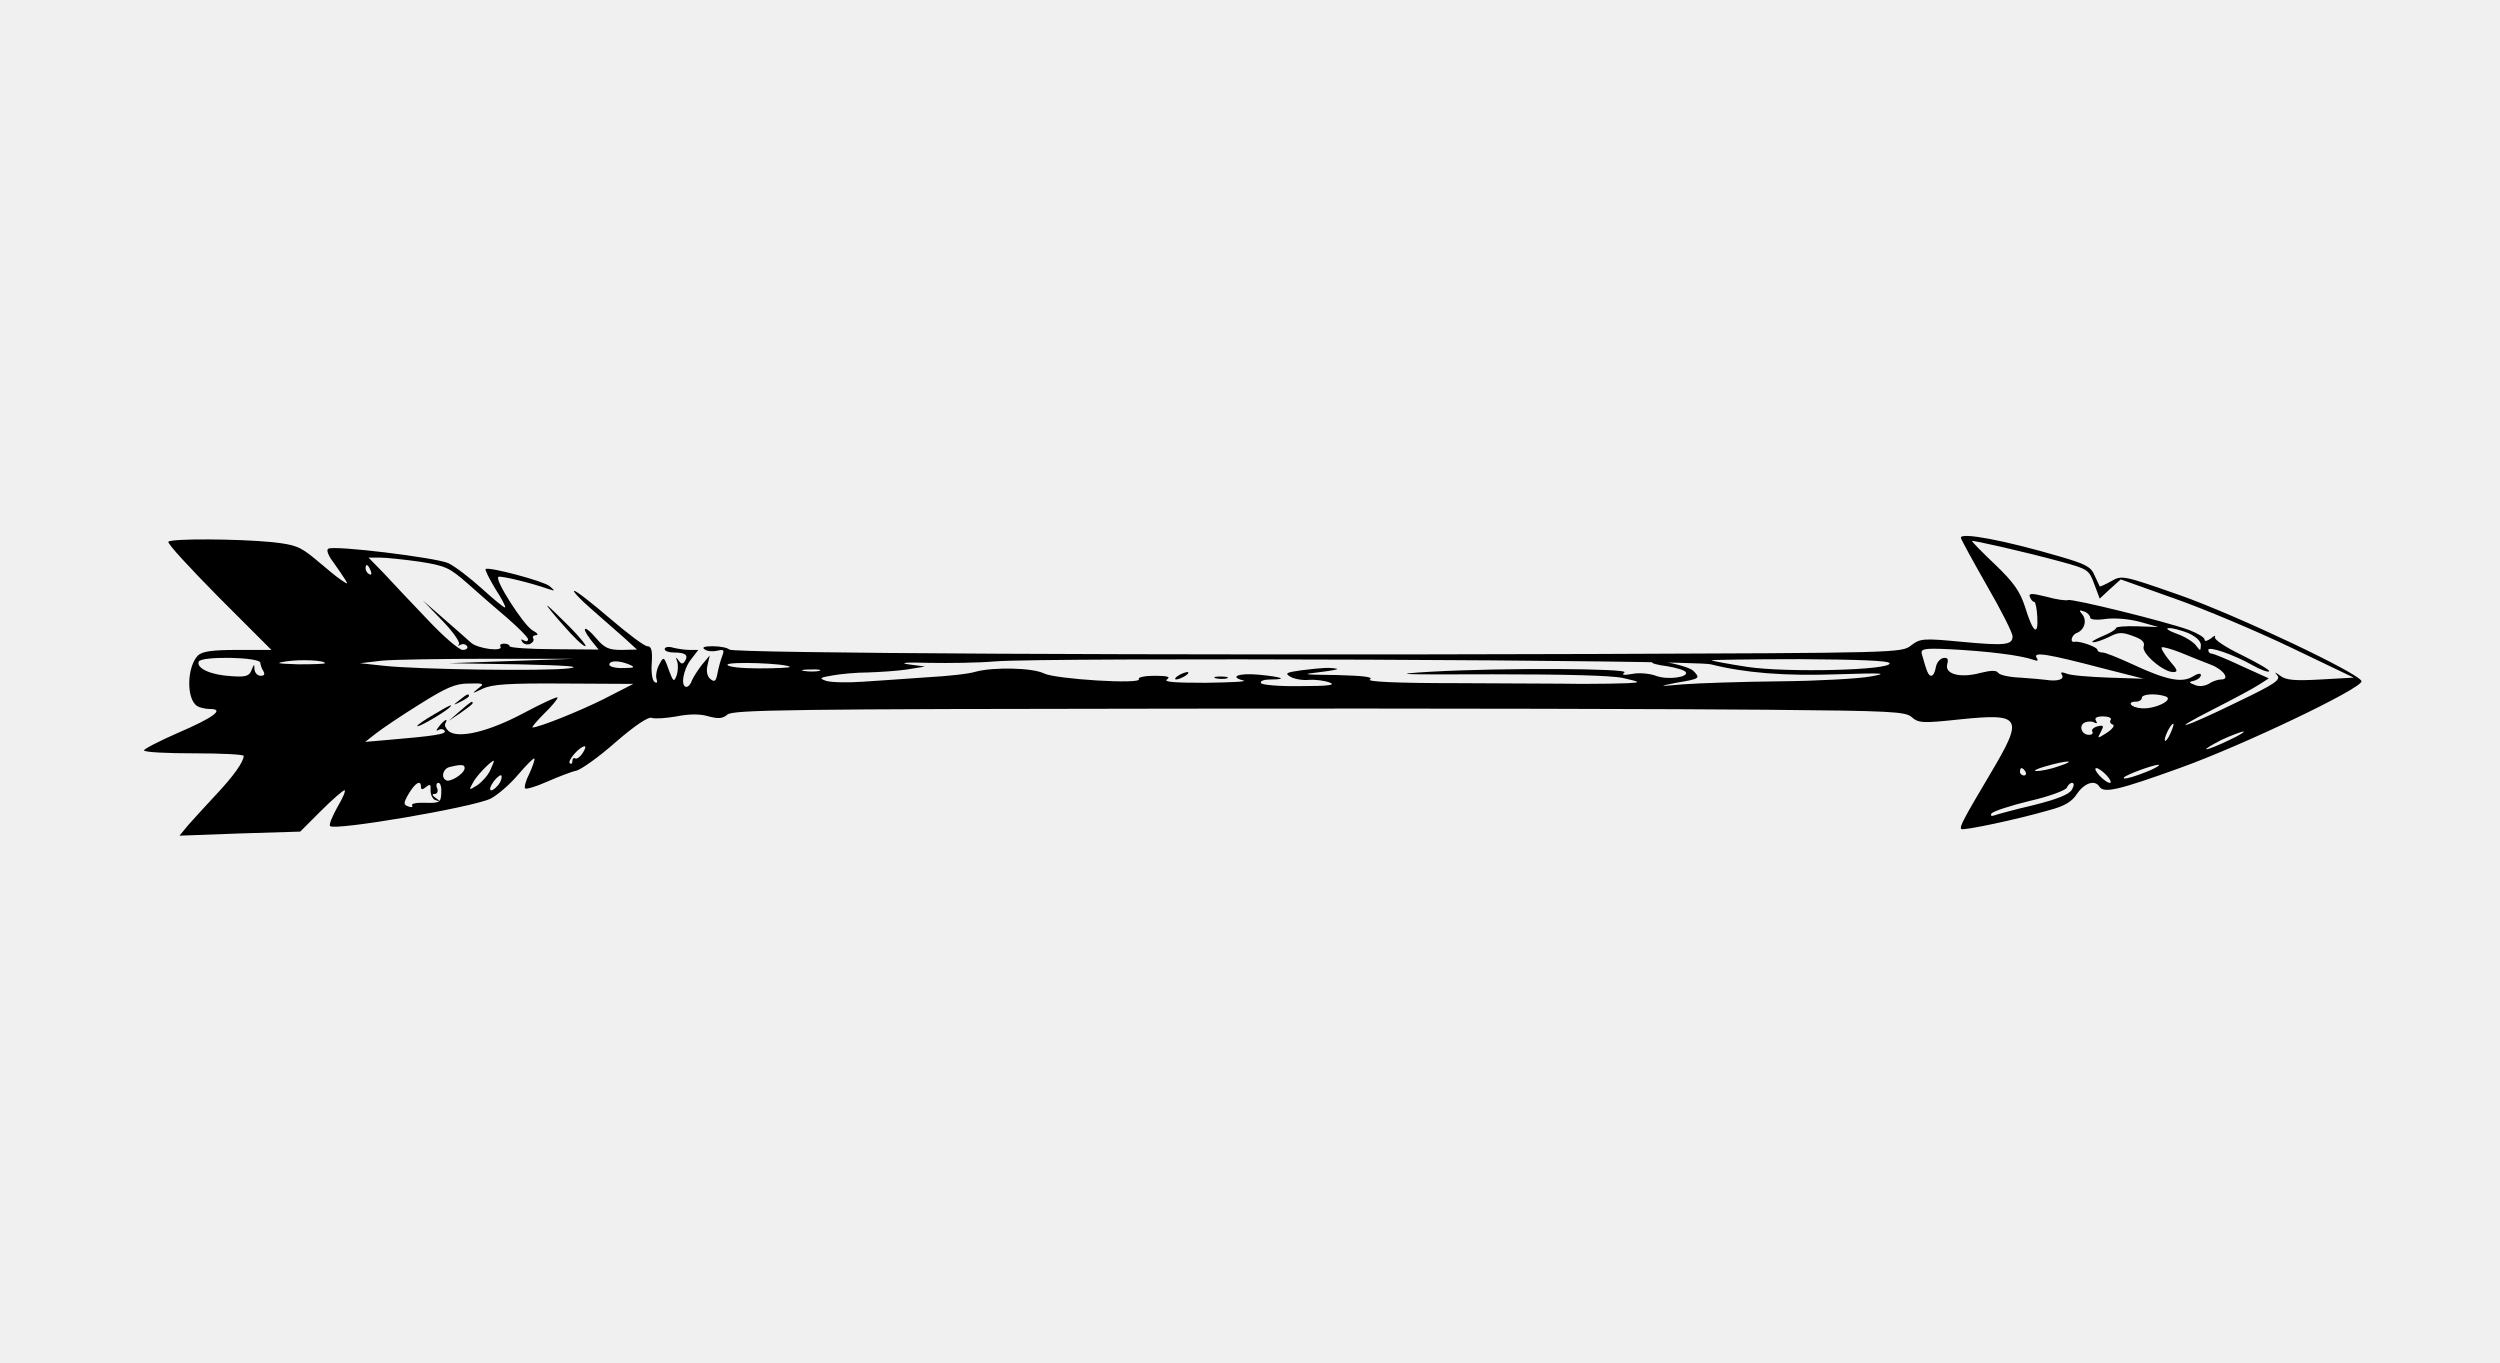
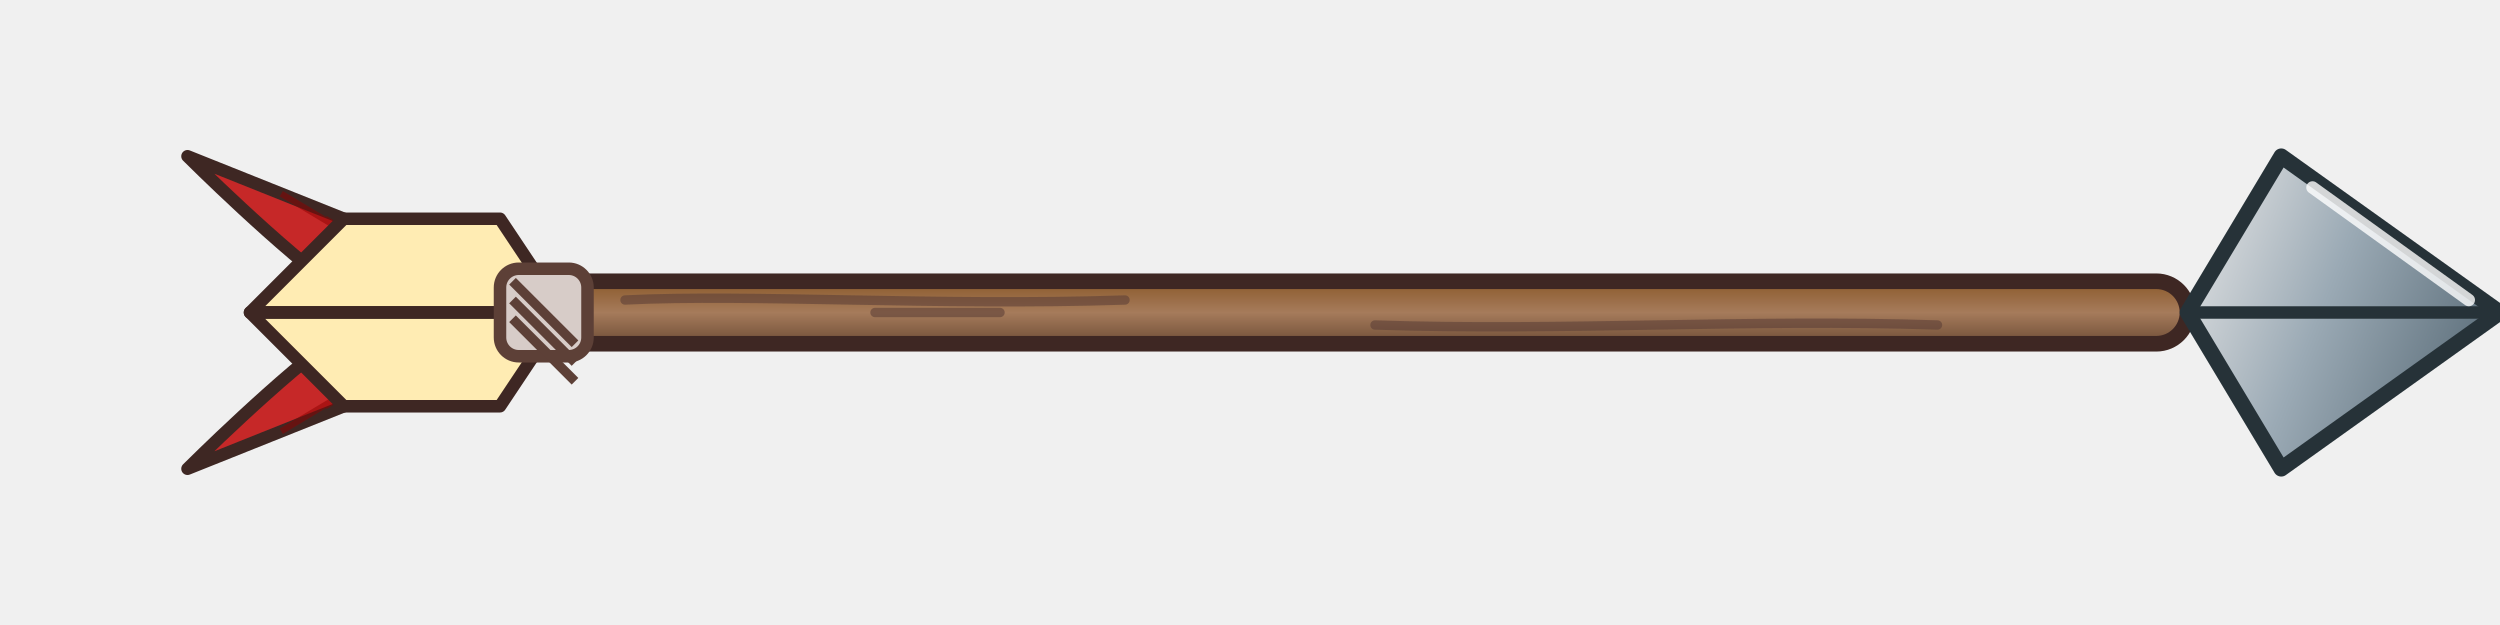
- <svg xmlns="http://www.w3.org/2000/svg" version="1.0" width="677pt" height="369pt" viewBox="0 0 677 369" preserveAspectRatio="xMidYMid meet">
-   <g transform="translate(0,369) scale(0.1,-0.1)" fill="#000000" stroke="none">
-     <path d="M5310 2234 c0 -4 32 -62 70 -129 39 -67 70 -129 70 -138 0 -24 -20 -26 -138 -15 -105 10 -112 9 -137 -10 -25 -20 -38 -20 -863 -23 -1196 -4 -2325 2 -2337 12 -5 5 -25 9 -45 9 -23 0 -31 -3 -21 -9 7 -5 22 -6 34 -3 17 4 19 2 13 -14 -4 -10 -10 -31 -13 -47 -4 -22 -8 -25 -19 -16 -9 7 -12 21 -8 38 l6 26 -21 -25 c-11 -14 -23 -33 -27 -42 -3 -10 -10 -18 -15 -18 -17 0 -9 47 12 74 l20 26 -23 0 c-13 0 -33 3 -45 6 -13 4 -23 2 -23 -4 0 -5 11 -9 25 -9 31 0 40 -7 30 -23 -6 -9 -10 -9 -17 1 -8 11 -9 10 -4 -3 3 -10 2 -27 -2 -38 -7 -18 -9 -16 -21 16 -13 37 -14 37 -26 14 -7 -13 -10 -31 -7 -39 3 -9 1 -12 -5 -8 -7 4 -10 27 -8 52 2 34 -1 45 -12 45 -8 0 -53 34 -101 75 -48 41 -91 75 -97 75 -5 0 15 -22 45 -48 30 -26 70 -62 90 -79 l35 -32 -42 -1 c-34 0 -46 5 -68 31 -31 37 -44 34 -15 -4 l21 -26 -121 1 c-66 0 -120 4 -120 8 0 4 -7 7 -15 7 -8 0 -12 -3 -10 -7 10 -16 -62 -7 -80 10 -11 10 -45 40 -75 66 l-55 48 53 -55 c29 -30 49 -59 45 -64 -5 -4 -3 -5 4 -1 6 3 14 2 18 -4 3 -5 -2 -10 -12 -10 -10 0 -53 37 -96 83 -43 45 -96 101 -118 125 l-41 42 31 0 c16 0 65 -5 107 -11 70 -11 81 -16 129 -58 28 -25 77 -68 108 -94 31 -27 57 -53 57 -58 0 -6 -5 -7 -12 -3 -7 4 -8 3 -4 -4 4 -6 13 -9 21 -6 8 4 12 10 9 15 -3 5 1 9 8 9 7 1 3 6 -10 13 -25 15 -105 140 -92 145 8 3 90 -17 135 -33 19 -6 19 -6 3 8 -18 14 -165 53 -173 46 -2 -3 10 -26 26 -53 17 -26 29 -49 27 -51 -2 -2 -30 21 -63 51 -33 30 -74 61 -91 69 -34 15 -310 49 -325 39 -6 -3 0 -19 14 -37 13 -18 27 -39 32 -47 8 -13 7 -13 -12 0 -12 8 -42 33 -68 55 -42 35 -55 40 -119 47 -93 9 -271 10 -280 1 -4 -4 58 -71 136 -150 l143 -143 -92 0 c-69 0 -95 -4 -107 -15 -30 -31 -32 -118 -2 -137 6 -4 22 -8 35 -8 40 0 10 -23 -88 -65 -50 -22 -91 -43 -91 -47 0 -5 61 -8 135 -8 74 0 135 -3 135 -7 -1 -17 -27 -54 -75 -105 -27 -29 -61 -66 -75 -82 l-24 -29 163 6 164 5 56 56 c31 31 60 56 64 56 4 0 -4 -20 -19 -45 -14 -25 -24 -49 -20 -52 13 -13 382 50 434 74 18 9 52 38 74 64 23 27 43 47 45 45 2 -2 -4 -20 -13 -40 -10 -19 -15 -38 -12 -41 3 -3 30 5 59 18 30 13 65 27 80 30 14 4 62 38 107 78 51 44 88 69 97 65 8 -3 39 -1 67 4 35 7 65 7 87 0 27 -7 38 -6 51 5 14 13 177 15 1231 16 668 1 1381 -1 1586 -3 335 -3 373 -5 390 -20 18 -16 29 -17 131 -6 167 17 173 6 82 -147 -73 -123 -84 -144 -79 -150 5 -5 152 26 238 51 42 11 62 23 76 45 20 29 48 38 60 19 12 -19 51 -10 220 51 167 60 490 214 490 234 0 19 -340 180 -494 234 -152 53 -155 54 -184 37 -16 -9 -30 -15 -31 -14 -1 2 -7 15 -14 30 -9 23 -25 31 -94 51 -150 44 -268 66 -268 51z m271 -65 c73 -20 76 -22 90 -60 l15 -40 28 26 29 26 146 -52 c80 -28 222 -88 316 -133 l169 -81 -89 -5 c-70 -4 -95 -2 -110 10 -15 11 -17 11 -8 1 10 -12 -8 -24 -106 -71 -149 -73 -198 -87 -66 -20 55 28 111 58 124 67 l25 16 -73 33 c-40 19 -77 34 -82 34 -5 0 -9 4 -9 10 0 11 68 -12 121 -42 21 -12 41 -19 44 -16 3 3 -30 22 -74 44 -44 21 -77 43 -73 49 3 5 -2 4 -11 -4 -10 -7 -17 -9 -17 -3 0 6 -19 17 -42 26 -63 23 -319 86 -328 81 -4 -2 -30 1 -58 9 -41 10 -49 10 -45 -1 3 -7 8 -13 12 -13 3 0 7 -18 8 -41 3 -54 -12 -42 -33 27 -14 43 -31 67 -81 115 -35 33 -63 62 -63 64 0 3 142 -29 241 -56z m-4577 -25 c3 -8 2 -12 -4 -9 -6 3 -10 10 -10 16 0 14 7 11 14 -7z m4656 -126 c0 -6 17 -8 43 -4 25 3 62 0 92 -8 l50 -14 -57 2 c-32 1 -58 -1 -58 -5 0 -4 -17 -14 -37 -22 -21 -9 -32 -16 -25 -16 7 -1 26 6 43 14 25 13 35 14 64 3 26 -9 34 -17 30 -29 -6 -18 53 -69 80 -69 14 0 12 6 -10 31 -14 17 -24 34 -21 36 2 2 26 -4 53 -15 26 -11 62 -25 80 -32 34 -13 53 -40 28 -40 -9 0 -24 -5 -34 -12 -11 -6 -26 -8 -37 -3 -18 7 -18 8 -1 12 9 3 17 9 17 15 0 6 -9 4 -22 -4 -29 -18 -71 -10 -163 33 -39 18 -76 33 -82 32 -7 0 -13 3 -13 7 0 8 -49 25 -62 22 -14 -3 -8 19 6 24 21 8 28 34 15 50 -10 12 -9 13 5 8 9 -3 16 -11 16 -16z m265 -42 c22 -10 35 -22 35 -33 -1 -17 -1 -17 -14 0 -7 9 -31 24 -52 31 -22 8 -31 15 -21 15 10 1 33 -6 52 -13z m-505 -56 c36 -4 74 -12 84 -16 14 -5 17 -4 11 5 -10 17 31 10 180 -29 l110 -28 -95 3 c-52 2 -104 6 -114 11 -14 5 -17 4 -12 -4 7 -12 -13 -18 -44 -13 -8 1 -39 4 -69 6 -29 1 -56 7 -60 13 -4 7 -19 7 -47 0 -55 -15 -98 -4 -91 23 4 15 1 19 -11 17 -9 -2 -18 -13 -20 -26 -2 -12 -7 -22 -12 -22 -8 0 -12 10 -26 60 -3 13 8 15 74 12 42 -2 106 -7 142 -12z m-4715 -25 c0 -5 4 -16 8 -22 5 -9 3 -13 -7 -13 -9 0 -16 8 -17 18 0 15 -1 14 -8 -3 -6 -16 -16 -19 -55 -16 -55 3 -94 21 -88 39 5 16 167 13 167 -3z m175 -1 c0 -2 -33 -3 -72 -3 -58 2 -65 3 -33 8 39 6 105 3 105 -5z m505 6 l-170 -6 190 -3 c131 -3 173 -6 135 -11 -65 -8 -408 -3 -500 7 l-65 7 60 7 c33 3 164 5 290 5 l230 0 -170 -6z m3248 -9 c91 -23 198 -32 342 -27 127 4 141 3 90 -6 -33 -6 -143 -12 -245 -13 -102 -1 -219 -5 -260 -8 -70 -6 -71 -6 -21 4 65 11 66 12 47 32 -14 14 -103 33 -112 24 -3 -3 15 -8 40 -11 25 -4 48 -11 51 -16 9 -14 -50 -22 -81 -10 -16 6 -45 9 -64 5 -23 -4 -30 -3 -21 4 17 11 -329 13 -524 2 -116 -7 -87 -8 165 -7 194 0 323 -3 355 -10 48 -11 49 -12 15 -14 -19 -1 -75 -2 -125 -2 -49 1 -202 1 -340 2 -164 0 -245 4 -235 10 10 7 -19 10 -90 12 -94 1 -98 2 -45 8 33 4 53 8 45 9 -20 4 -36 3 -95 -4 -42 -6 -47 -8 -30 -18 11 -6 34 -10 50 -8 17 1 41 -2 55 -7 19 -7 -1 -10 -77 -10 -56 -1 -105 3 -108 8 -4 6 8 10 26 10 48 0 31 7 -33 13 -54 5 -81 -6 -40 -16 9 -3 -37 -5 -103 -6 -81 0 -115 2 -105 9 11 7 2 10 -33 10 -27 0 -46 -4 -43 -9 9 -15 -225 0 -256 15 -31 16 -138 18 -186 5 -18 -6 -76 -12 -130 -15 -53 -4 -131 -9 -174 -12 -42 -3 -87 -2 -100 2 -21 7 -19 9 17 15 22 4 65 8 96 8 31 1 78 4 105 8 l49 8 -45 6 c-27 4 -5 6 55 4 55 -1 136 0 180 4 144 11 1893 4 1938 -8z m484 3 c6 -19 -278 -26 -385 -10 -52 8 -95 16 -97 18 -2 1 105 3 238 3 160 -1 242 -4 244 -11z m-3412 -4 c16 -7 13 -9 -17 -9 -21 -1 -38 4 -38 9 0 12 27 12 55 0z m434 -6 c2 -2 -35 -4 -82 -4 -51 0 -87 4 -87 10 0 9 159 4 169 -6z m79 -11 c-10 -2 -28 -2 -40 0 -13 2 -5 4 17 4 22 1 32 -1 23 -4z m-924 -48 c-17 -14 -16 -14 13 0 26 12 69 15 220 14 l188 -1 -80 -41 c-68 -34 -176 -77 -193 -77 -3 0 11 17 31 37 21 20 37 40 37 44 0 4 -41 -15 -90 -41 -97 -52 -179 -71 -205 -50 -8 7 -12 16 -9 21 9 16 -3 10 -17 -8 -8 -10 -9 -14 -2 -10 6 4 14 3 17 -2 6 -9 -27 -14 -157 -25 l-58 -5 28 22 c15 12 68 48 118 79 73 46 98 57 134 57 42 1 44 0 25 -14z m4571 -21 c23 -9 -29 -35 -66 -32 -29 2 -41 18 -14 18 8 0 15 5 15 10 0 11 39 13 65 4z m-149 -63 c-4 -5 -1 -11 5 -13 7 -2 0 -12 -15 -22 -27 -17 -27 -17 -17 2 9 17 8 19 -9 15 -11 -3 -17 -9 -14 -14 3 -5 -1 -9 -9 -9 -21 0 -29 27 -10 34 8 3 20 3 25 -1 7 -3 8 -1 4 5 -5 8 2 12 19 12 14 0 24 -4 21 -9z m162 -36 c-6 -14 -13 -23 -15 -21 -5 5 15 46 22 46 3 0 -1 -11 -7 -25z m157 -20 c-27 -13 -54 -24 -60 -24 -5 0 13 11 40 25 28 13 55 23 60 23 6 0 -12 -11 -40 -24z m-4457 -34 c-7 -11 -16 -17 -20 -15 -4 3 -8 0 -8 -7 0 -7 -3 -9 -7 -6 -7 7 26 45 40 46 4 1 2 -8 -5 -18z m-250 -46 c-6 -14 -22 -32 -35 -41 -24 -15 -24 -15 -12 7 10 19 47 57 56 59 2 0 -3 -11 -9 -25z m4247 10 c-22 -8 -49 -13 -60 -13 -11 0 0 6 25 13 59 17 87 17 35 0z m-4317 -7 c-3 -15 -40 -37 -50 -31 -15 8 -8 32 10 36 32 8 42 7 40 -5z m4567 -3 c-42 -18 -81 -29 -73 -20 8 8 79 34 93 34 6 0 -3 -6 -20 -14z m-340 -5 c3 -5 1 -10 -4 -10 -6 0 -11 5 -11 10 0 6 2 10 4 10 3 0 8 -4 11 -10z m220 -10 c10 -11 14 -20 8 -20 -5 0 -18 9 -28 20 -10 11 -14 20 -8 20 5 0 18 -9 28 -20z m-4355 -25 c-21 -25 -32 -17 -13 9 10 13 20 20 21 15 2 -5 -2 -16 -8 -24z m-210 -6 c0 -8 4 -8 14 0 11 9 13 7 12 -10 0 -12 6 -24 14 -26 13 -4 13 -3 0 6 -10 7 -11 11 -3 11 7 0 10 7 7 15 -4 8 -2 15 3 15 6 0 9 -12 8 -27 -1 -26 -4 -28 -43 -27 -23 1 -39 -2 -36 -7 3 -5 -2 -6 -10 -3 -14 5 -14 9 1 35 18 30 33 38 33 18z m4471 -7 c-7 -13 -39 -26 -103 -42 -51 -12 -99 -25 -107 -28 -8 -3 -12 -1 -8 5 4 6 50 21 103 34 53 12 98 29 101 36 3 7 9 13 14 13 6 0 6 -7 0 -18z" />
-     <path d="M3190 1860 c-8 -5 -10 -10 -5 -10 6 0 17 5 25 10 8 5 11 10 5 10 -5 0 -17 -5 -25 -10z" />
-     <path d="M3293 1853 c9 -2 23 -2 30 0 6 3 -1 5 -18 5 -16 0 -22 -2 -12 -5z" />
-     <path d="M1244 1794 c-18 -14 -18 -15 4 -4 12 6 22 13 22 15 0 8 -5 6 -26 -11z" />
-     <path d="M1245 1764 l-30 -26 33 22 c17 12 32 23 32 26 0 7 -4 5 -35 -22z" />
-     <path d="M1173 1754 c-24 -14 -43 -27 -43 -30 0 -6 67 33 85 48 17 15 1 8 -42 -18z" />
-     <path d="M1527 1995 c26 -30 52 -55 58 -55 5 0 -15 25 -45 55 -30 30 -56 55 -58 55 -2 0 18 -25 45 -55z" />
+ <svg xmlns="http://www.w3.org/2000/svg" width="400" height="100" viewBox="0 0 400 100" fill="none">
+   <defs>
+     <linearGradient id="woodGradient" x1="80" y1="45" x2="80" y2="55" gradientUnits="userSpaceOnUse">
+       <stop offset="0%" stop-color="#8B5A2B" />
+       <stop offset="50%" stop-color="#A67B5B" />
+       <stop offset="100%" stop-color="#6F4E37" />
+     </linearGradient>
+     <linearGradient id="metalGradient" x1="350" y1="30" x2="400" y2="50" gradientUnits="userSpaceOnUse">
+       <stop offset="0%" stop-color="#E6E6E6" />
+       <stop offset="50%" stop-color="#9BAAB5" />
+       <stop offset="100%" stop-color="#5F717D" />
+     </linearGradient>
+   </defs>
+   <path d="M85 54H345C347.2 54 349 52.2 349 50C349 47.8 347.2 46 345 46H85C82.8 46 81 47.8 81 50C81 52.2 82.8 54 85 54Z" fill="url(#woodGradient)" />
+   <path d="M85 55H345C347.761 55 350 52.761 350 50C350 47.239 347.761 45 345 45H85C82.239 45 80 47.239 80 50C80 52.761 82.239 55 85 55Z" stroke="#3E2723" stroke-width="2.5" />
+   <path d="M100 48C120 47 150 49 180 48M220 52C250 53 280 51 310 52M140 50H160" stroke="#5D4037" stroke-width="1.5" stroke-linecap="round" opacity="0.6" />
+   <g stroke="#3E2723" stroke-width="2" stroke-linejoin="round">
+     <path d="M85 53L30 75C30 75 45 60 55 53H85Z" fill="#C62828" />
+     <path d="M45 69L55 63M52 65L62 59" stroke="#8E0000" stroke-width="1" opacity="0.5" />
+     <path d="M85 47L30 25C30 25 45 40 55 47H85Z" fill="#C62828" />
+     <path d="M45 31L55 37M52 35L62 41" stroke="#8E0000" stroke-width="1" opacity="0.5" />
+     <path d="M90 50L40 50L55 35H80L90 50Z" fill="#FFECB3" />
+     <path d="M90 50L40 50L55 65H80L90 50Z" fill="#FFECB3" />
+     <path d="M40 50H90" stroke="#3E2723" stroke-width="2" />
+   </g>
+   <rect x="80" y="43" width="14" height="14" rx="3" fill="#D7CCC8" stroke="#5D4037" stroke-width="2" />
+   <path d="M82 45L92 55M82 48L92 58M82 51L92 61" stroke="#5D4037" stroke-width="1.5" />
+   <g>
+     <path d="M350 50 L365 25 L400 50 L365 75 Z" fill="url(#metalGradient)" stroke="#263238" stroke-width="2.5" stroke-linejoin="round" />
+     <path d="M350 50 H398" stroke="#263238" stroke-width="2" stroke-linecap="round" />
+     <path d="M370 30 L395 48" stroke="white" stroke-width="2" stroke-linecap="round" opacity="0.8" />
  </g>
</svg>
